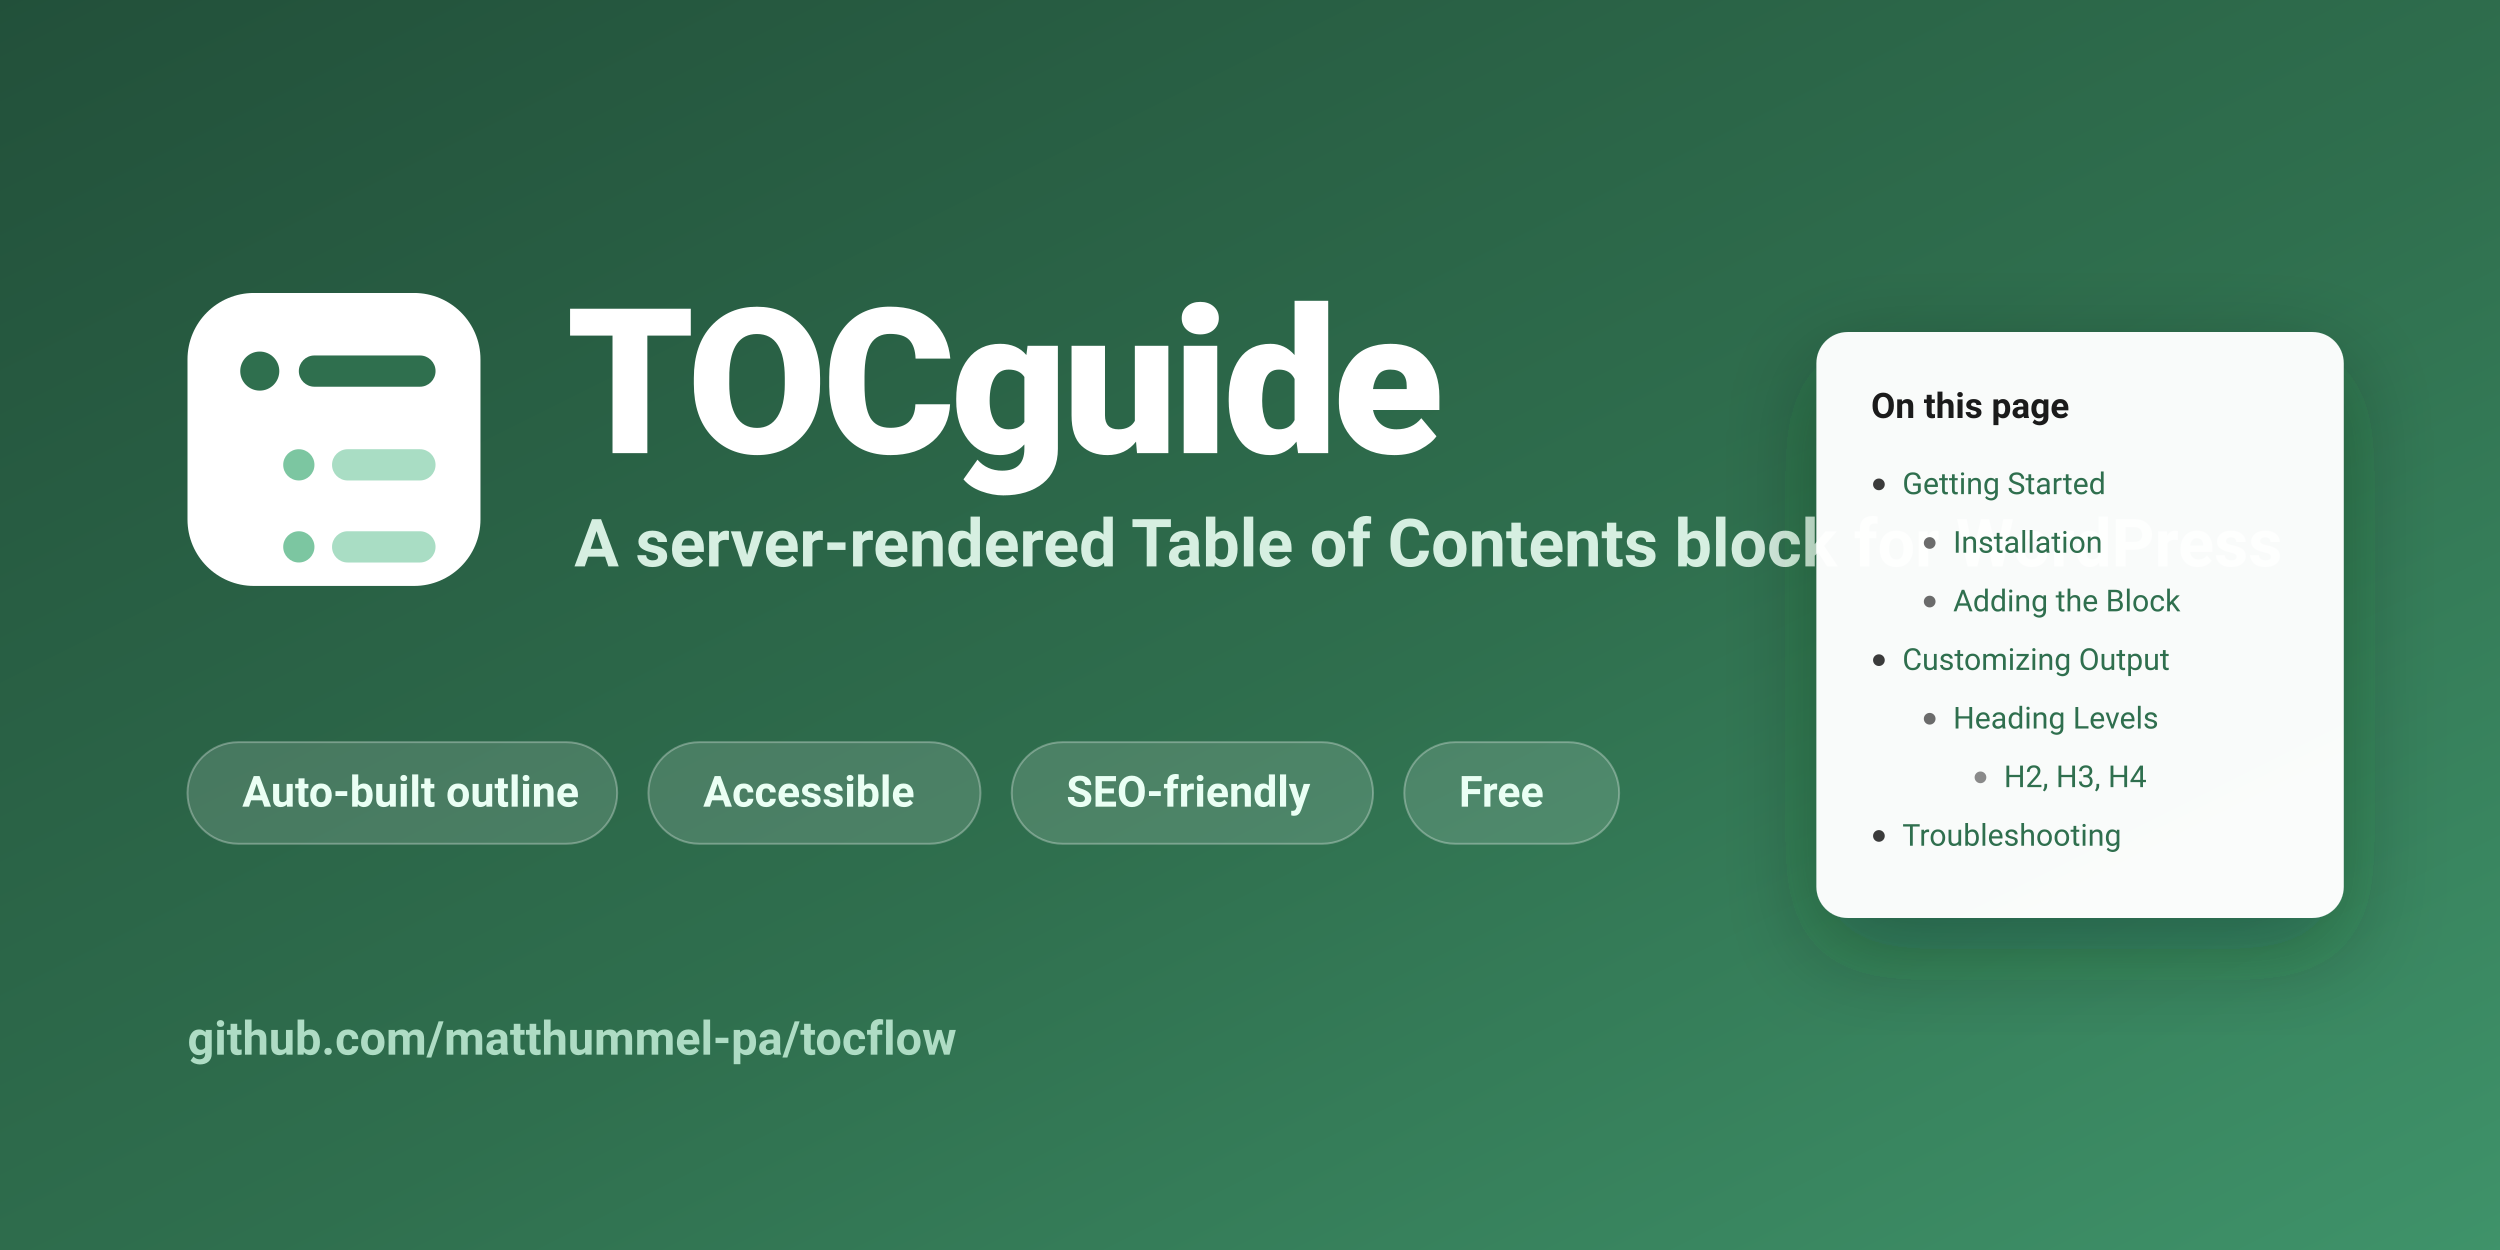
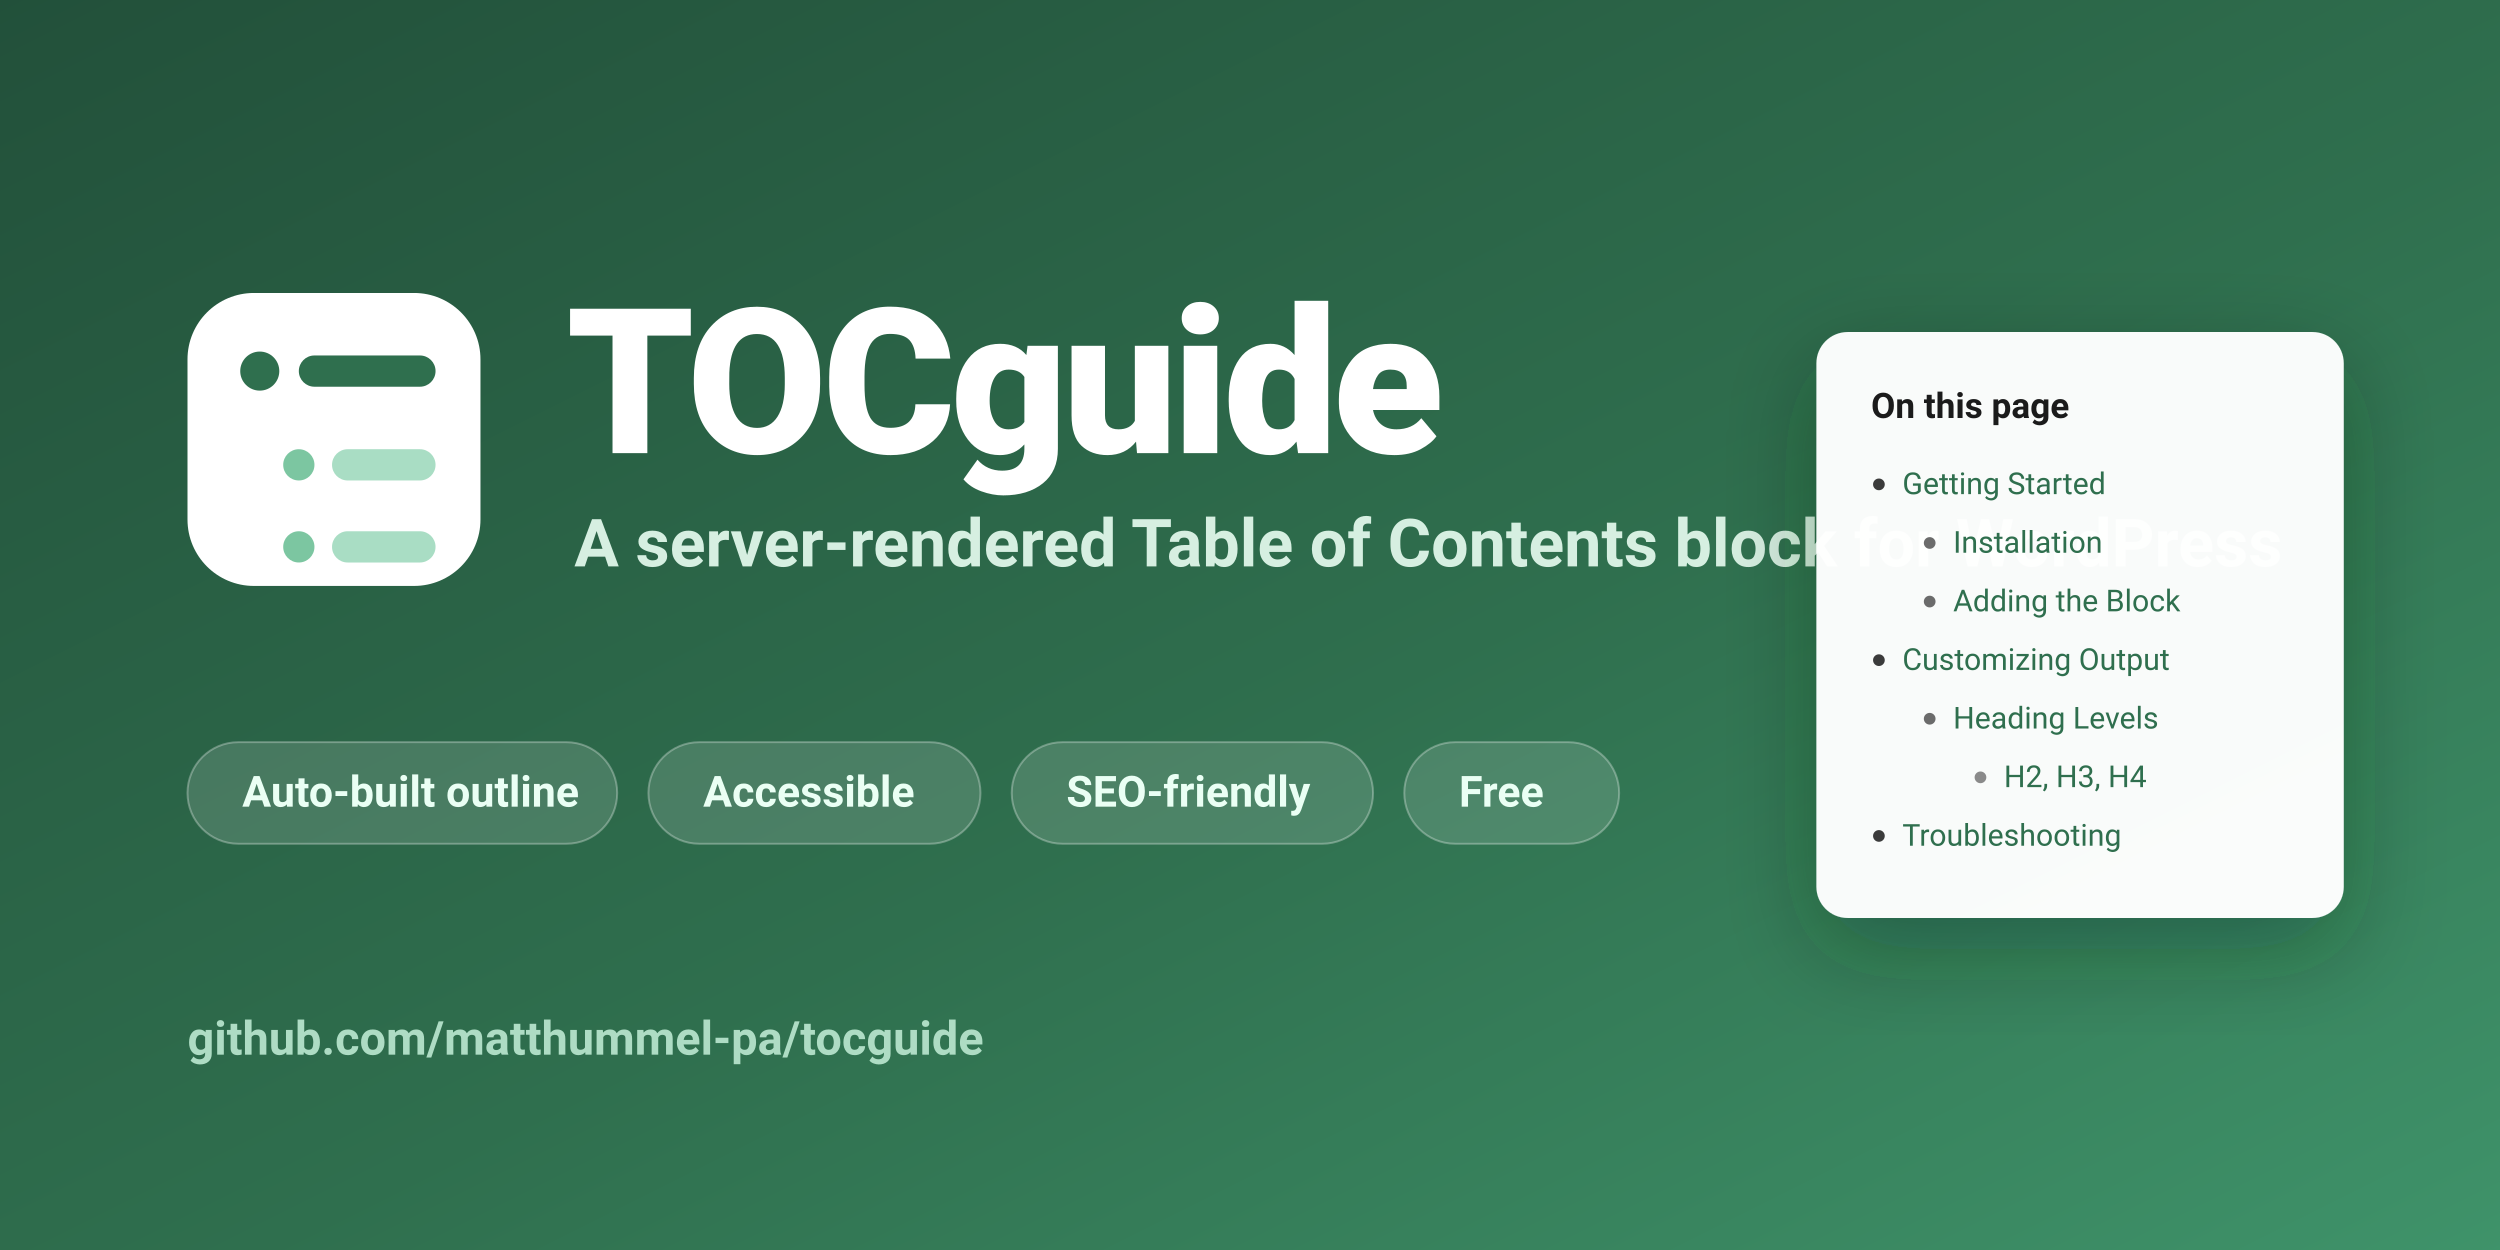
<svg xmlns="http://www.w3.org/2000/svg" width="1280" height="640" viewBox="0 0 1280 640" role="img" aria-label="TOCguide — WordPress Table of Contents block">
  <defs>
    <linearGradient id="bg" x1="0" y1="0" x2="1" y2="1">
      <stop offset="0" stop-color="#22503a" />
      <stop offset="0.55" stop-color="#2f6f4e" />
      <stop offset="1" stop-color="#3f936a" />
    </linearGradient>
    <filter id="sh" x="-20%" y="-20%" width="140%" height="140%">
      <feDropShadow dx="0" dy="16" stdDeviation="24" flood-color="#0c2a1d" flood-opacity="0.35" />
    </filter>
  </defs>
  <rect width="1280" height="640" fill="url(#bg)" />
  <rect x="96" y="150" width="150" height="150" rx="34" fill="#ffffff" />
  <g>
    <circle cx="133" cy="190" r="10" fill="#2f6f4e" />
    <rect x="153" y="182" width="70" height="16" rx="8" fill="#2f6f4e" />
    <circle cx="153" cy="238" r="8" fill="#7cc6a1" />
    <rect x="170" y="230" width="53" height="16" rx="8" fill="#a9ddc4" />
    <circle cx="153" cy="280" r="8" fill="#7cc6a1" />
    <rect x="170" y="272" width="53" height="16" rx="8" fill="#a9ddc4" />
  </g>
  <text x="290" y="232" font-family="-apple-system,BlinkMacSystemFont,'Segoe UI',Roboto,Helvetica,Arial,sans-serif" font-size="104" font-weight="800" letter-spacing="-2.5" fill="#ffffff">TOCguide</text>
  <text x="294" y="290" font-family="-apple-system,BlinkMacSystemFont,'Segoe UI',Roboto,Helvetica,Arial,sans-serif" font-size="34" font-weight="600" fill="#d6efe1">A server-rendered Table of Contents block for WordPress</text>
  <g font-family="-apple-system,BlinkMacSystemFont,'Segoe UI',Roboto,Helvetica,Arial,sans-serif" font-size="22" font-weight="600">
    <rect x="96" y="380" width="220" height="52" rx="26" fill="rgba(255,255,255,0.14)" stroke="rgba(255,255,255,0.3)" />
    <text x="124" y="413" fill="#eafff4">Auto-built outline</text>
    <rect x="332" y="380" width="170" height="52" rx="26" fill="rgba(255,255,255,0.14)" stroke="rgba(255,255,255,0.3)" />
    <text x="360" y="413" fill="#eafff4">Accessible</text>
    <rect x="518" y="380" width="185" height="52" rx="26" fill="rgba(255,255,255,0.14)" stroke="rgba(255,255,255,0.3)" />
    <text x="546" y="413" fill="#eafff4">SEO-friendly</text>
    <rect x="719" y="380" width="110" height="52" rx="26" fill="rgba(255,255,255,0.14)" stroke="rgba(255,255,255,0.3)" />
    <text x="747" y="413" fill="#eafff4">Free</text>
  </g>
-   <text x="96" y="540" font-family="-apple-system,BlinkMacSystemFont,'Segoe UI',Roboto,Helvetica,Arial,sans-serif" font-size="24" font-weight="600" fill="#aedcc4">github.com/matthummel-pa/tocflow</text>
+   <text x="96" y="540" font-family="-apple-system,BlinkMacSystemFont,'Segoe UI',Roboto,Helvetica,Arial,sans-serif" font-size="24" font-weight="600" fill="#aedcc4">github.com/matthummel-pa/tocguide</text>
  <g filter="url(#sh)" opacity="0.97">
    <rect x="930" y="170" width="270" height="300" rx="16" fill="#ffffff" />
  </g>
  <text x="958" y="214" font-family="-apple-system,BlinkMacSystemFont,'Segoe UI',Roboto,Helvetica,Arial,sans-serif" font-size="18" font-weight="700" fill="#1b1b1b">On this page</text>
  <g font-family="-apple-system,BlinkMacSystemFont,'Segoe UI',Roboto,Helvetica,Arial,sans-serif" font-size="15.5">
    <circle cx="962" cy="248" r="3" fill="#3b3b3b" />
    <text x="974" y="253" fill="#2f6f4e">Getting Started</text>
    <circle cx="988" cy="278" r="3" fill="#6b6b6b" />
    <text x="1000" y="283" fill="#2f6f4e">Installation</text>
    <circle cx="988" cy="308" r="3" fill="#6b6b6b" />
    <text x="1000" y="313" fill="#2f6f4e">Adding the Block</text>
    <circle cx="962" cy="338" r="3" fill="#3b3b3b" />
    <text x="974" y="343" fill="#2f6f4e">Customizing Output</text>
    <circle cx="988" cy="368" r="3" fill="#6b6b6b" />
    <text x="1000" y="373" fill="#2f6f4e">Heading Levels</text>
    <circle cx="1014" cy="398" r="3" fill="#8a8a8a" />
    <text x="1026" y="403" fill="#2f6f4e">H2, H3, H4</text>
    <circle cx="962" cy="428" r="3" fill="#3b3b3b" />
    <text x="974" y="433" fill="#2f6f4e">Troubleshooting</text>
  </g>
</svg>
